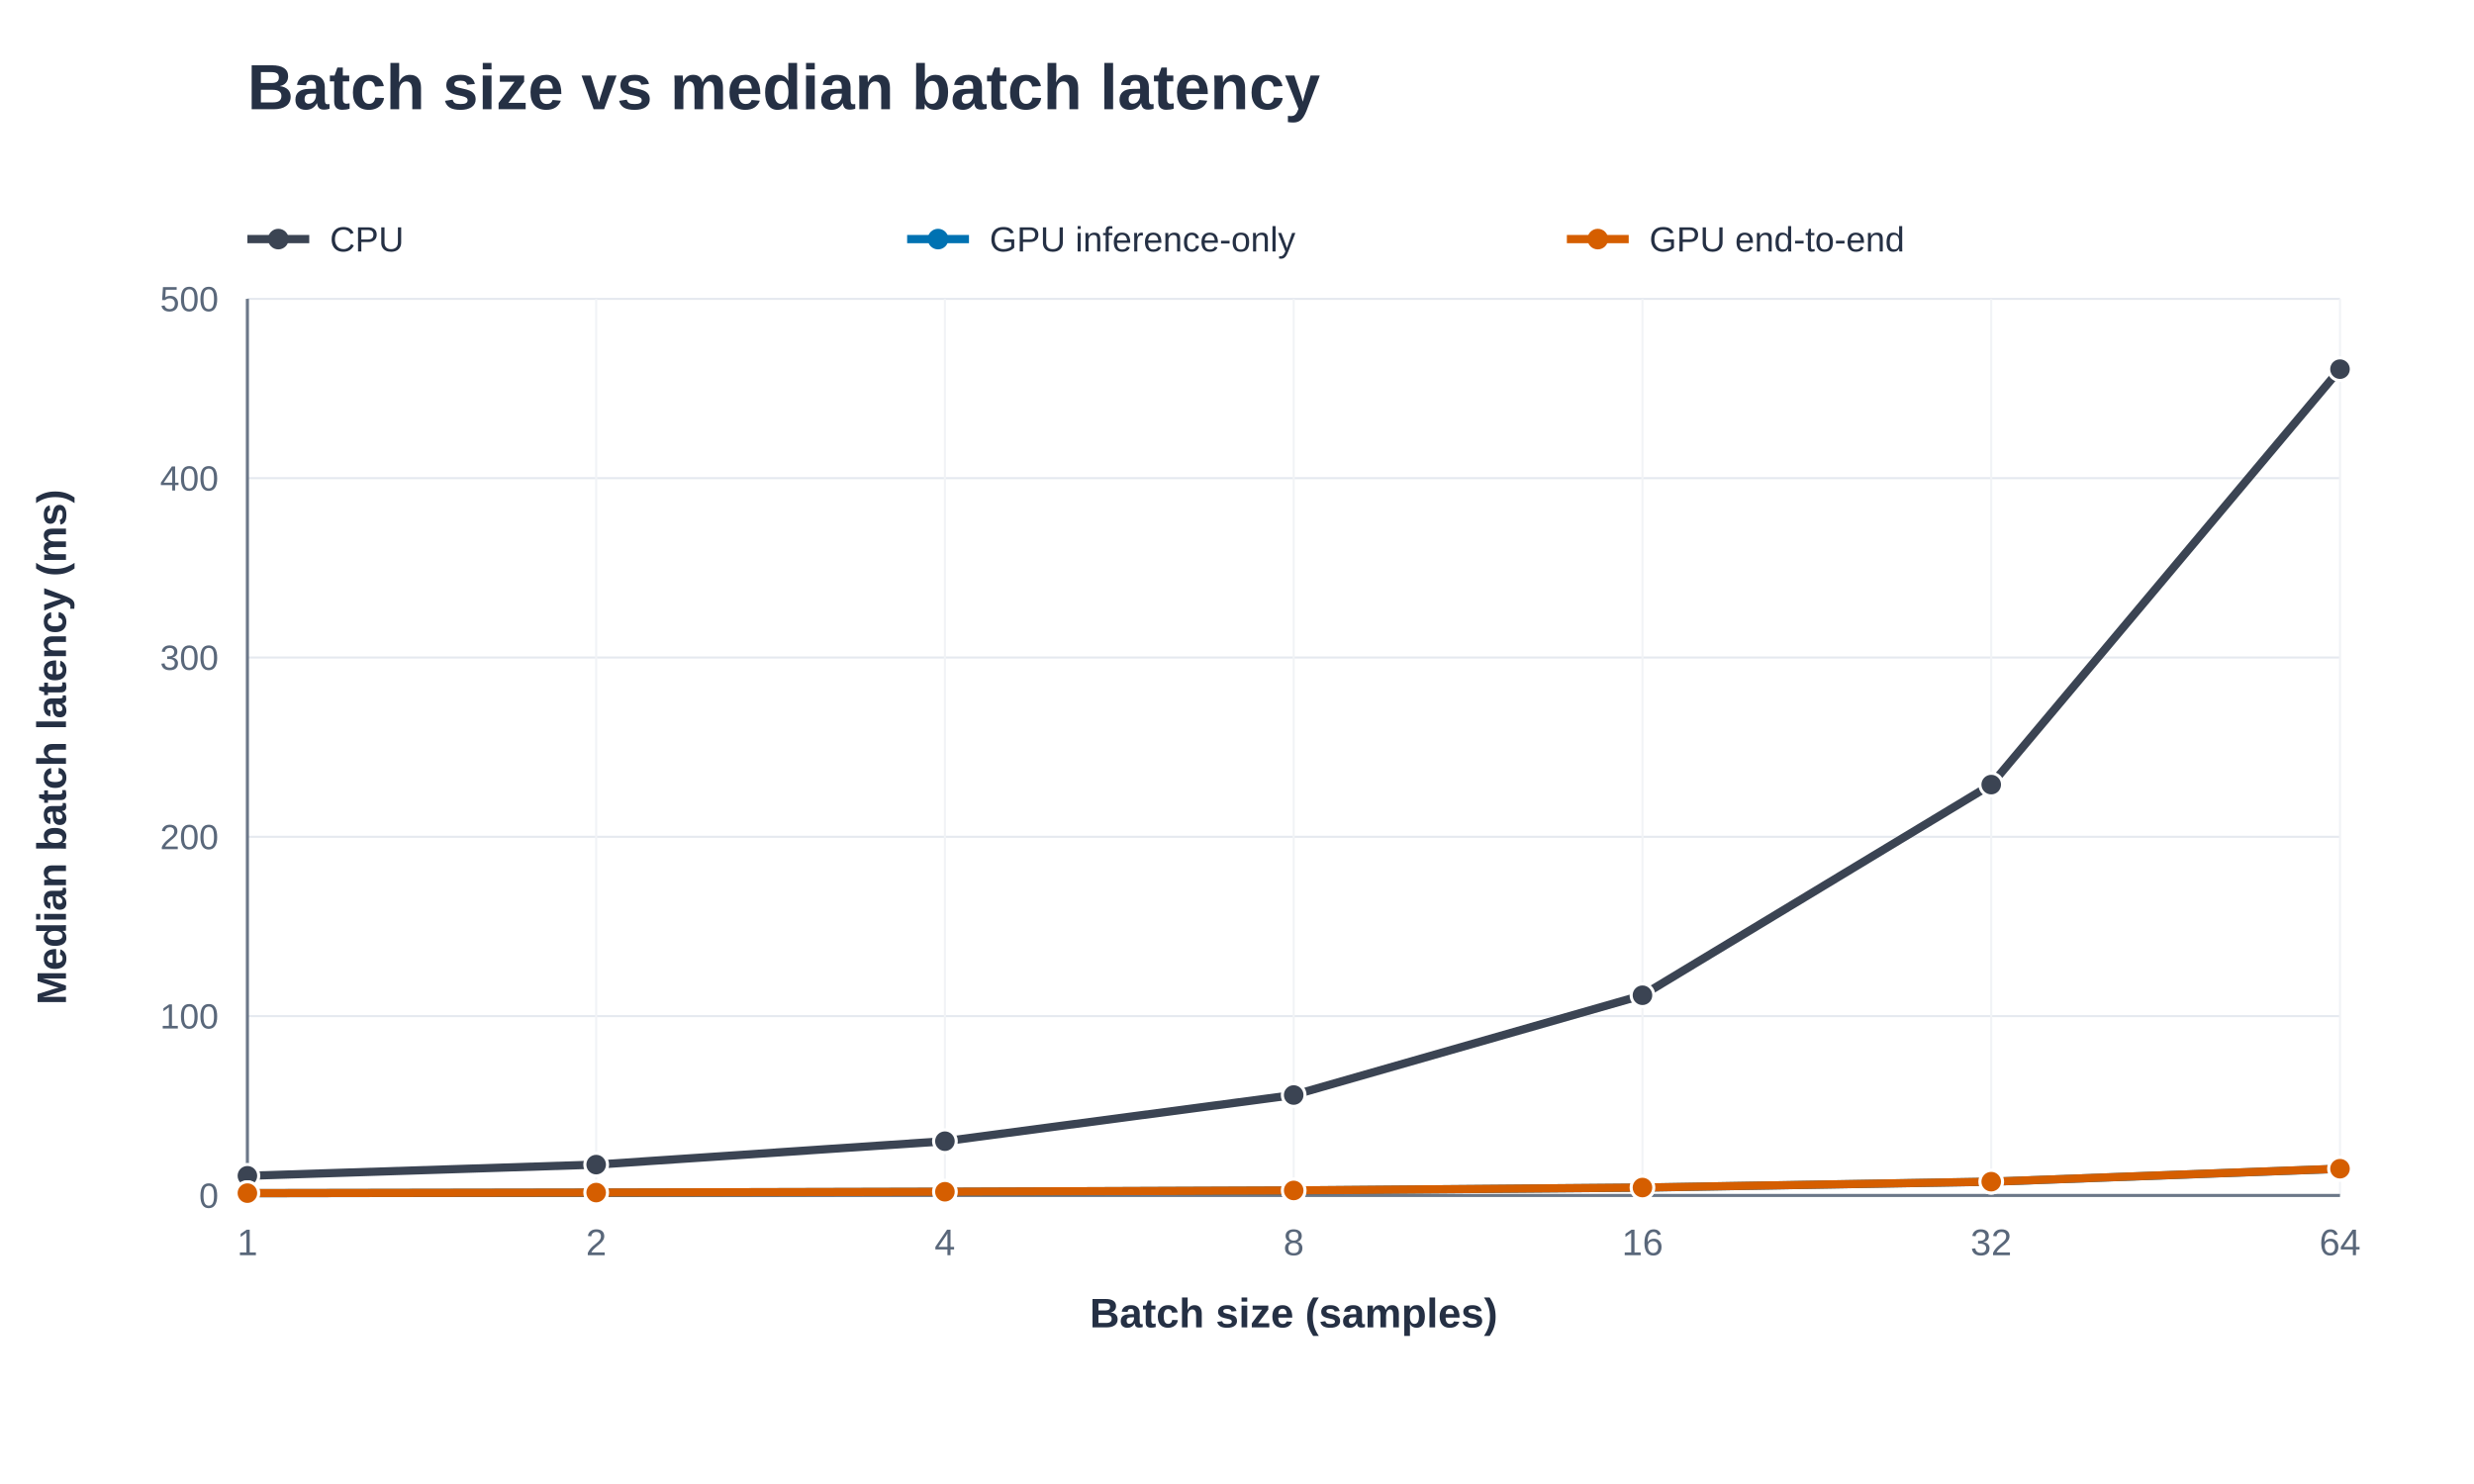
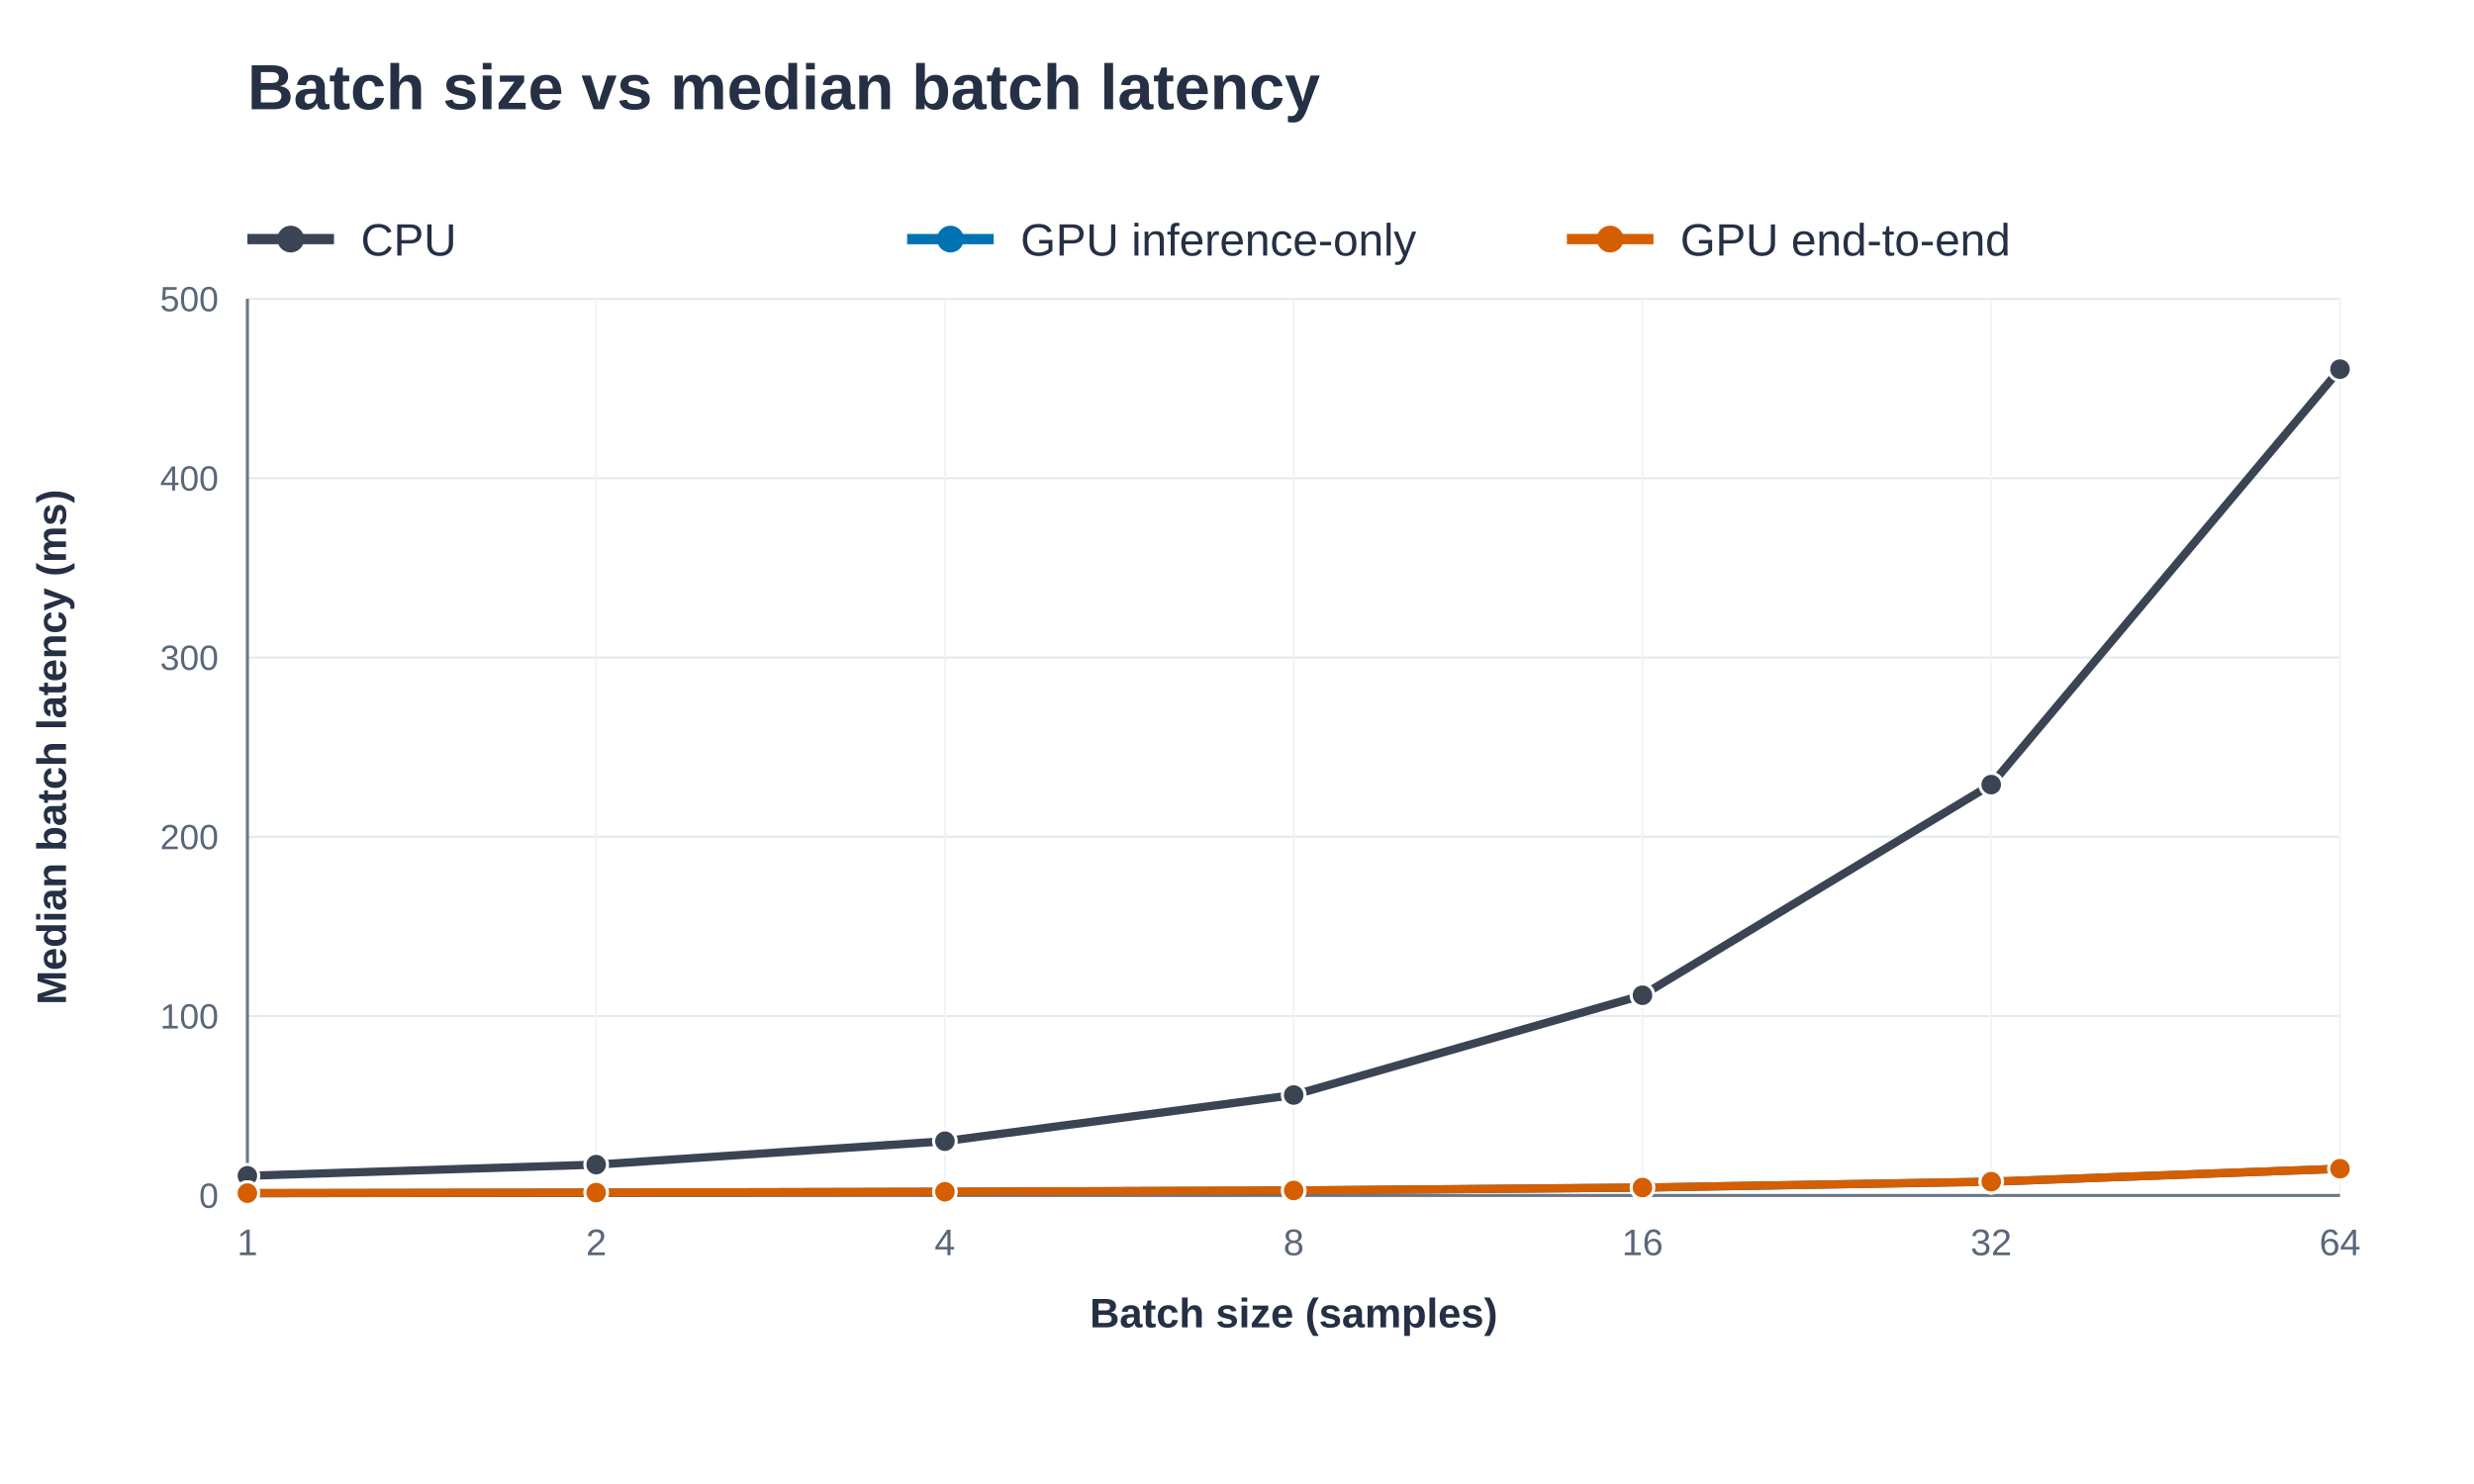
<svg xmlns="http://www.w3.org/2000/svg" width="1200" height="720" viewBox="0 0 1200 720" role="img" aria-label="Batch size vs median batch latency">
  <rect width="100%" height="100%" fill="#FFFFFF" />
  <g font-family="Arial, Helvetica, sans-serif">
    <text x="120.0" y="53.0" fill="#253044" font-size="31" font-weight="700" text-anchor="start">Batch size vs median batch latency</text>
-     <line x1="120" y1="116" x2="150" y2="116" stroke="#3B4453" stroke-width="4" />
-     <circle cx="135" cy="116" r="5" fill="#3B4453" />
-     <text x="160.0" y="122.0" fill="#253044" font-size="17" font-weight="400" text-anchor="start">CPU</text>
-     <line x1="440" y1="116" x2="470" y2="116" stroke="#0072B2" stroke-width="4" />
-     <circle cx="455" cy="116" r="5" fill="#0072B2" />
-     <text x="480.0" y="122.0" fill="#253044" font-size="17" font-weight="400" text-anchor="start">GPU inference-only</text>
-     <line x1="760" y1="116" x2="790" y2="116" stroke="#D55E00" stroke-width="4" />
-     <circle cx="775" cy="116" r="5" fill="#D55E00" />
-     <text x="800.0" y="122.0" fill="#253044" font-size="17" font-weight="400" text-anchor="start">GPU end-to-end</text>
+     <line x1="120" y1="116" x2="162" y2="116" stroke="#3B4453" stroke-width="5" />
+     <circle cx="141" cy="116" r="6.5" fill="#3B4453" />
+     <text x="175.0" y="124.0" fill="#253044" font-size="22" font-weight="400" text-anchor="start">CPU</text>
+     <line x1="440" y1="116" x2="482" y2="116" stroke="#0072B2" stroke-width="5" />
+     <circle cx="461" cy="116" r="6.5" fill="#0072B2" />
+     <text x="495.0" y="124.0" fill="#253044" font-size="22" font-weight="400" text-anchor="start">GPU inference-only</text>
+     <line x1="760" y1="116" x2="802" y2="116" stroke="#D55E00" stroke-width="5" />
+     <circle cx="781" cy="116" r="6.5" fill="#D55E00" />
+     <text x="815.0" y="124.0" fill="#253044" font-size="22" font-weight="400" text-anchor="start">GPU end-to-end</text>
    <line x1="120" y1="580.00" x2="1135" y2="580.00" stroke="#E5E9EF" stroke-width="1" />
    <text x="106.0" y="586.0" fill="#59677A" font-size="17" font-weight="400" text-anchor="end">0</text>
    <line x1="120" y1="493.00" x2="1135" y2="493.00" stroke="#E5E9EF" stroke-width="1" />
    <text x="106.0" y="499.0" fill="#59677A" font-size="17" font-weight="400" text-anchor="end">100</text>
    <line x1="120" y1="406.00" x2="1135" y2="406.00" stroke="#E5E9EF" stroke-width="1" />
    <text x="106.0" y="412.0" fill="#59677A" font-size="17" font-weight="400" text-anchor="end">200</text>
    <line x1="120" y1="319.00" x2="1135" y2="319.00" stroke="#E5E9EF" stroke-width="1" />
    <text x="106.0" y="325.0" fill="#59677A" font-size="17" font-weight="400" text-anchor="end">300</text>
    <line x1="120" y1="232.00" x2="1135" y2="232.00" stroke="#E5E9EF" stroke-width="1" />
    <text x="106.0" y="238.0" fill="#59677A" font-size="17" font-weight="400" text-anchor="end">400</text>
    <line x1="120" y1="145.00" x2="1135" y2="145.00" stroke="#E5E9EF" stroke-width="1" />
    <text x="106.0" y="151.0" fill="#59677A" font-size="17" font-weight="400" text-anchor="end">500</text>
    <line x1="120.00" y1="145" x2="120.00" y2="580" stroke="#F1F3F6" stroke-width="1" />
    <text x="120.0" y="609.0" fill="#59677A" font-size="18" font-weight="400" text-anchor="middle">1</text>
    <line x1="289.17" y1="145" x2="289.17" y2="580" stroke="#F1F3F6" stroke-width="1" />
    <text x="289.2" y="609.0" fill="#59677A" font-size="18" font-weight="400" text-anchor="middle">2</text>
    <line x1="458.33" y1="145" x2="458.33" y2="580" stroke="#F1F3F6" stroke-width="1" />
    <text x="458.3" y="609.0" fill="#59677A" font-size="18" font-weight="400" text-anchor="middle">4</text>
    <line x1="627.50" y1="145" x2="627.50" y2="580" stroke="#F1F3F6" stroke-width="1" />
    <text x="627.5" y="609.0" fill="#59677A" font-size="18" font-weight="400" text-anchor="middle">8</text>
    <line x1="796.67" y1="145" x2="796.67" y2="580" stroke="#F1F3F6" stroke-width="1" />
    <text x="796.7" y="609.0" fill="#59677A" font-size="18" font-weight="400" text-anchor="middle">16</text>
    <line x1="965.83" y1="145" x2="965.83" y2="580" stroke="#F1F3F6" stroke-width="1" />
    <text x="965.8" y="609.0" fill="#59677A" font-size="18" font-weight="400" text-anchor="middle">32</text>
    <line x1="1135.00" y1="145" x2="1135.00" y2="580" stroke="#F1F3F6" stroke-width="1" />
    <text x="1135.0" y="609.0" fill="#59677A" font-size="18" font-weight="400" text-anchor="middle">64</text>
    <line x1="120" y1="145" x2="120" y2="580" stroke="#6B7788" stroke-width="1.5" />
    <line x1="120" y1="580" x2="1135" y2="580" stroke="#6B7788" stroke-width="1.5" />
    <polyline points="120.00,570.47 289.17,565.04 458.33,553.68 627.50,531.28 796.67,482.87 965.83,380.67 1135.00,179.10" fill="none" stroke="#3B4453" stroke-width="4" stroke-linejoin="round" stroke-linecap="round" />
    <circle cx="120.00" cy="570.47" r="5.5" fill="#3B4453" stroke="white" stroke-width="1.5" />
    <circle cx="289.17" cy="565.04" r="5.5" fill="#3B4453" stroke="white" stroke-width="1.5" />
    <circle cx="458.33" cy="553.68" r="5.5" fill="#3B4453" stroke="white" stroke-width="1.5" />
    <circle cx="627.50" cy="531.28" r="5.5" fill="#3B4453" stroke="white" stroke-width="1.5" />
    <circle cx="796.67" cy="482.87" r="5.5" fill="#3B4453" stroke="white" stroke-width="1.5" />
    <circle cx="965.83" cy="380.67" r="5.5" fill="#3B4453" stroke="white" stroke-width="1.5" />
    <circle cx="1135.00" cy="179.10" r="5.5" fill="#3B4453" stroke="white" stroke-width="1.5" />
    <polyline points="120.00,578.91 289.17,578.64 458.33,578.24 627.50,577.61 796.67,576.20 965.83,573.35 1135.00,567.07" fill="none" stroke="#0072B2" stroke-width="4" stroke-linejoin="round" stroke-linecap="round" />
    <circle cx="120.00" cy="578.91" r="5.5" fill="#0072B2" stroke="white" stroke-width="1.5" />
    <circle cx="289.17" cy="578.64" r="5.5" fill="#0072B2" stroke="white" stroke-width="1.5" />
    <circle cx="458.33" cy="578.24" r="5.5" fill="#0072B2" stroke="white" stroke-width="1.5" />
    <circle cx="627.50" cy="577.61" r="5.5" fill="#0072B2" stroke="white" stroke-width="1.5" />
    <circle cx="796.67" cy="576.20" r="5.5" fill="#0072B2" stroke="white" stroke-width="1.5" />
    <circle cx="965.83" cy="573.35" r="5.5" fill="#0072B2" stroke="white" stroke-width="1.5" />
    <circle cx="1135.00" cy="567.07" r="5.5" fill="#0072B2" stroke="white" stroke-width="1.5" />
    <polyline points="120.00,578.88 289.17,578.61 458.33,578.21 627.50,577.58 796.67,576.17 965.83,573.32 1135.00,567.03" fill="none" stroke="#D55E00" stroke-width="4" stroke-linejoin="round" stroke-linecap="round" />
    <circle cx="120.00" cy="578.88" r="5.5" fill="#D55E00" stroke="white" stroke-width="1.5" />
    <circle cx="289.17" cy="578.61" r="5.5" fill="#D55E00" stroke="white" stroke-width="1.5" />
    <circle cx="458.33" cy="578.21" r="5.5" fill="#D55E00" stroke="white" stroke-width="1.5" />
    <circle cx="627.50" cy="577.58" r="5.5" fill="#D55E00" stroke="white" stroke-width="1.5" />
    <circle cx="796.67" cy="576.17" r="5.5" fill="#D55E00" stroke="white" stroke-width="1.5" />
    <circle cx="965.83" cy="573.32" r="5.5" fill="#D55E00" stroke="white" stroke-width="1.5" />
    <circle cx="1135.00" cy="567.03" r="5.5" fill="#D55E00" stroke="white" stroke-width="1.5" />
    <text x="627.5" y="644.0" fill="#253044" font-size="20" font-weight="600" text-anchor="middle">Batch size (samples)</text>
    <text x="0.0" y="0.0" fill="#253044" font-size="20" font-weight="600" text-anchor="middle" transform="translate(32 362.5) rotate(-90)">Median batch latency (ms)</text>
  </g>
</svg>
